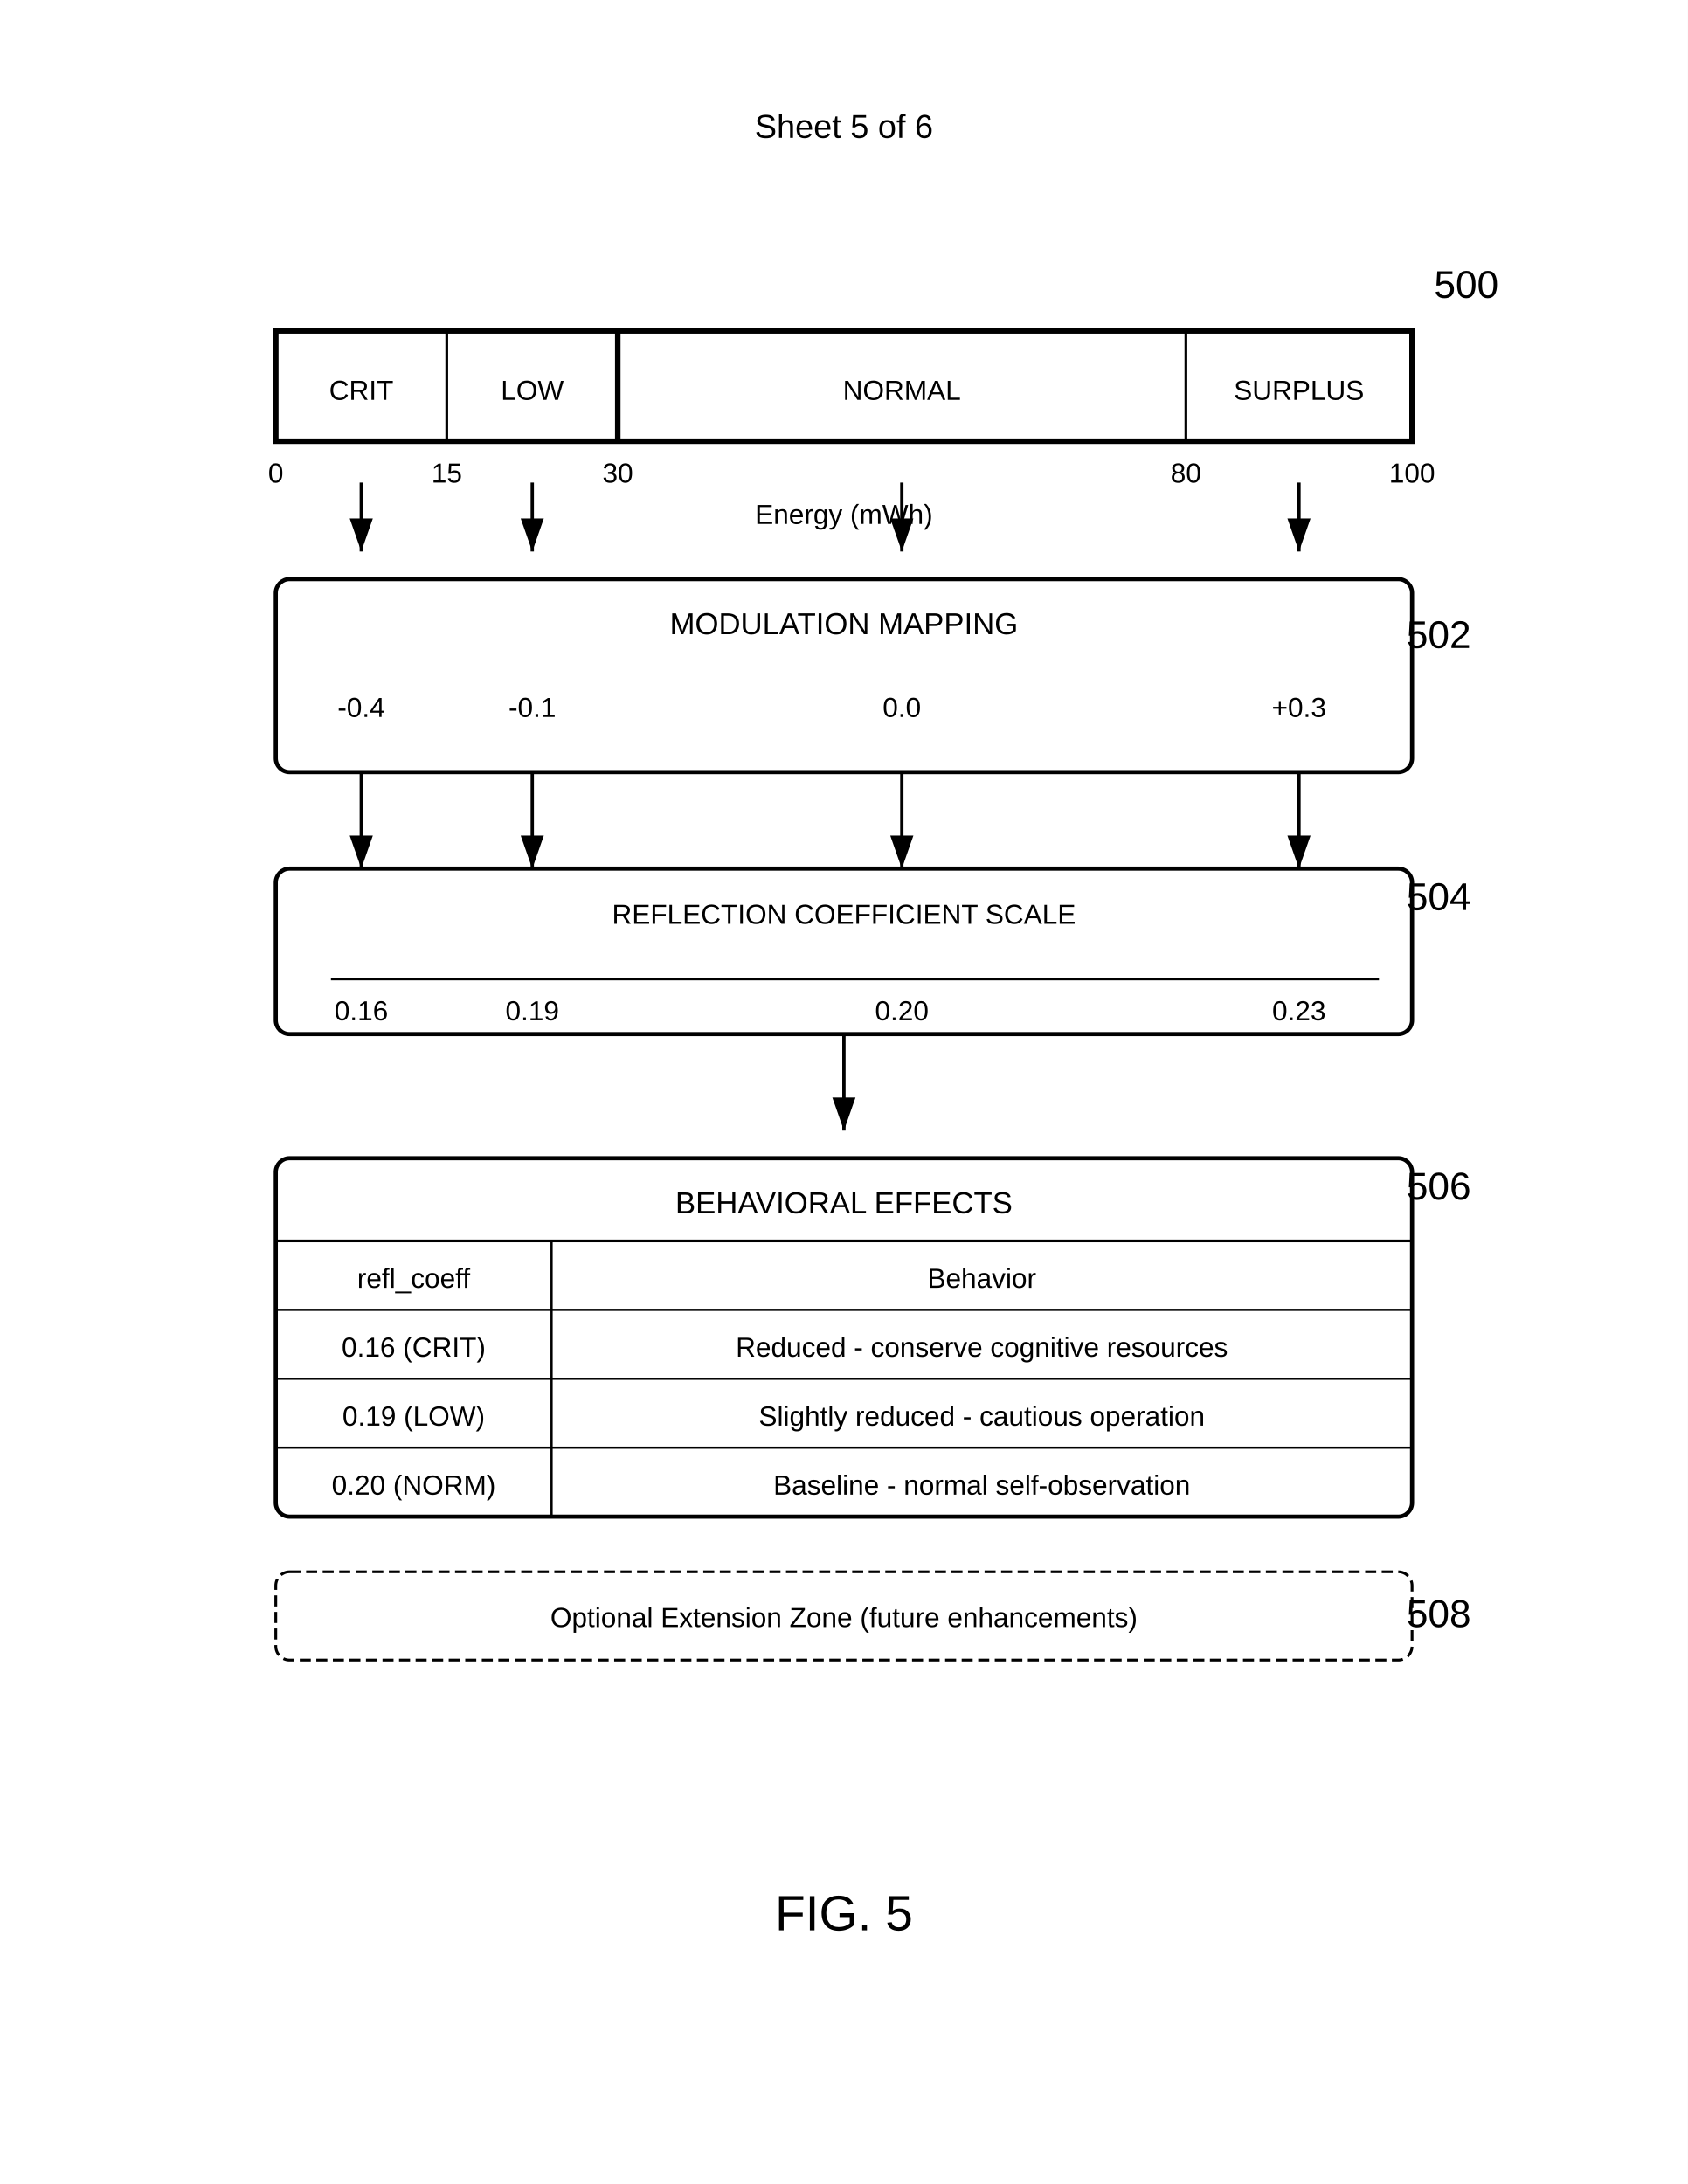
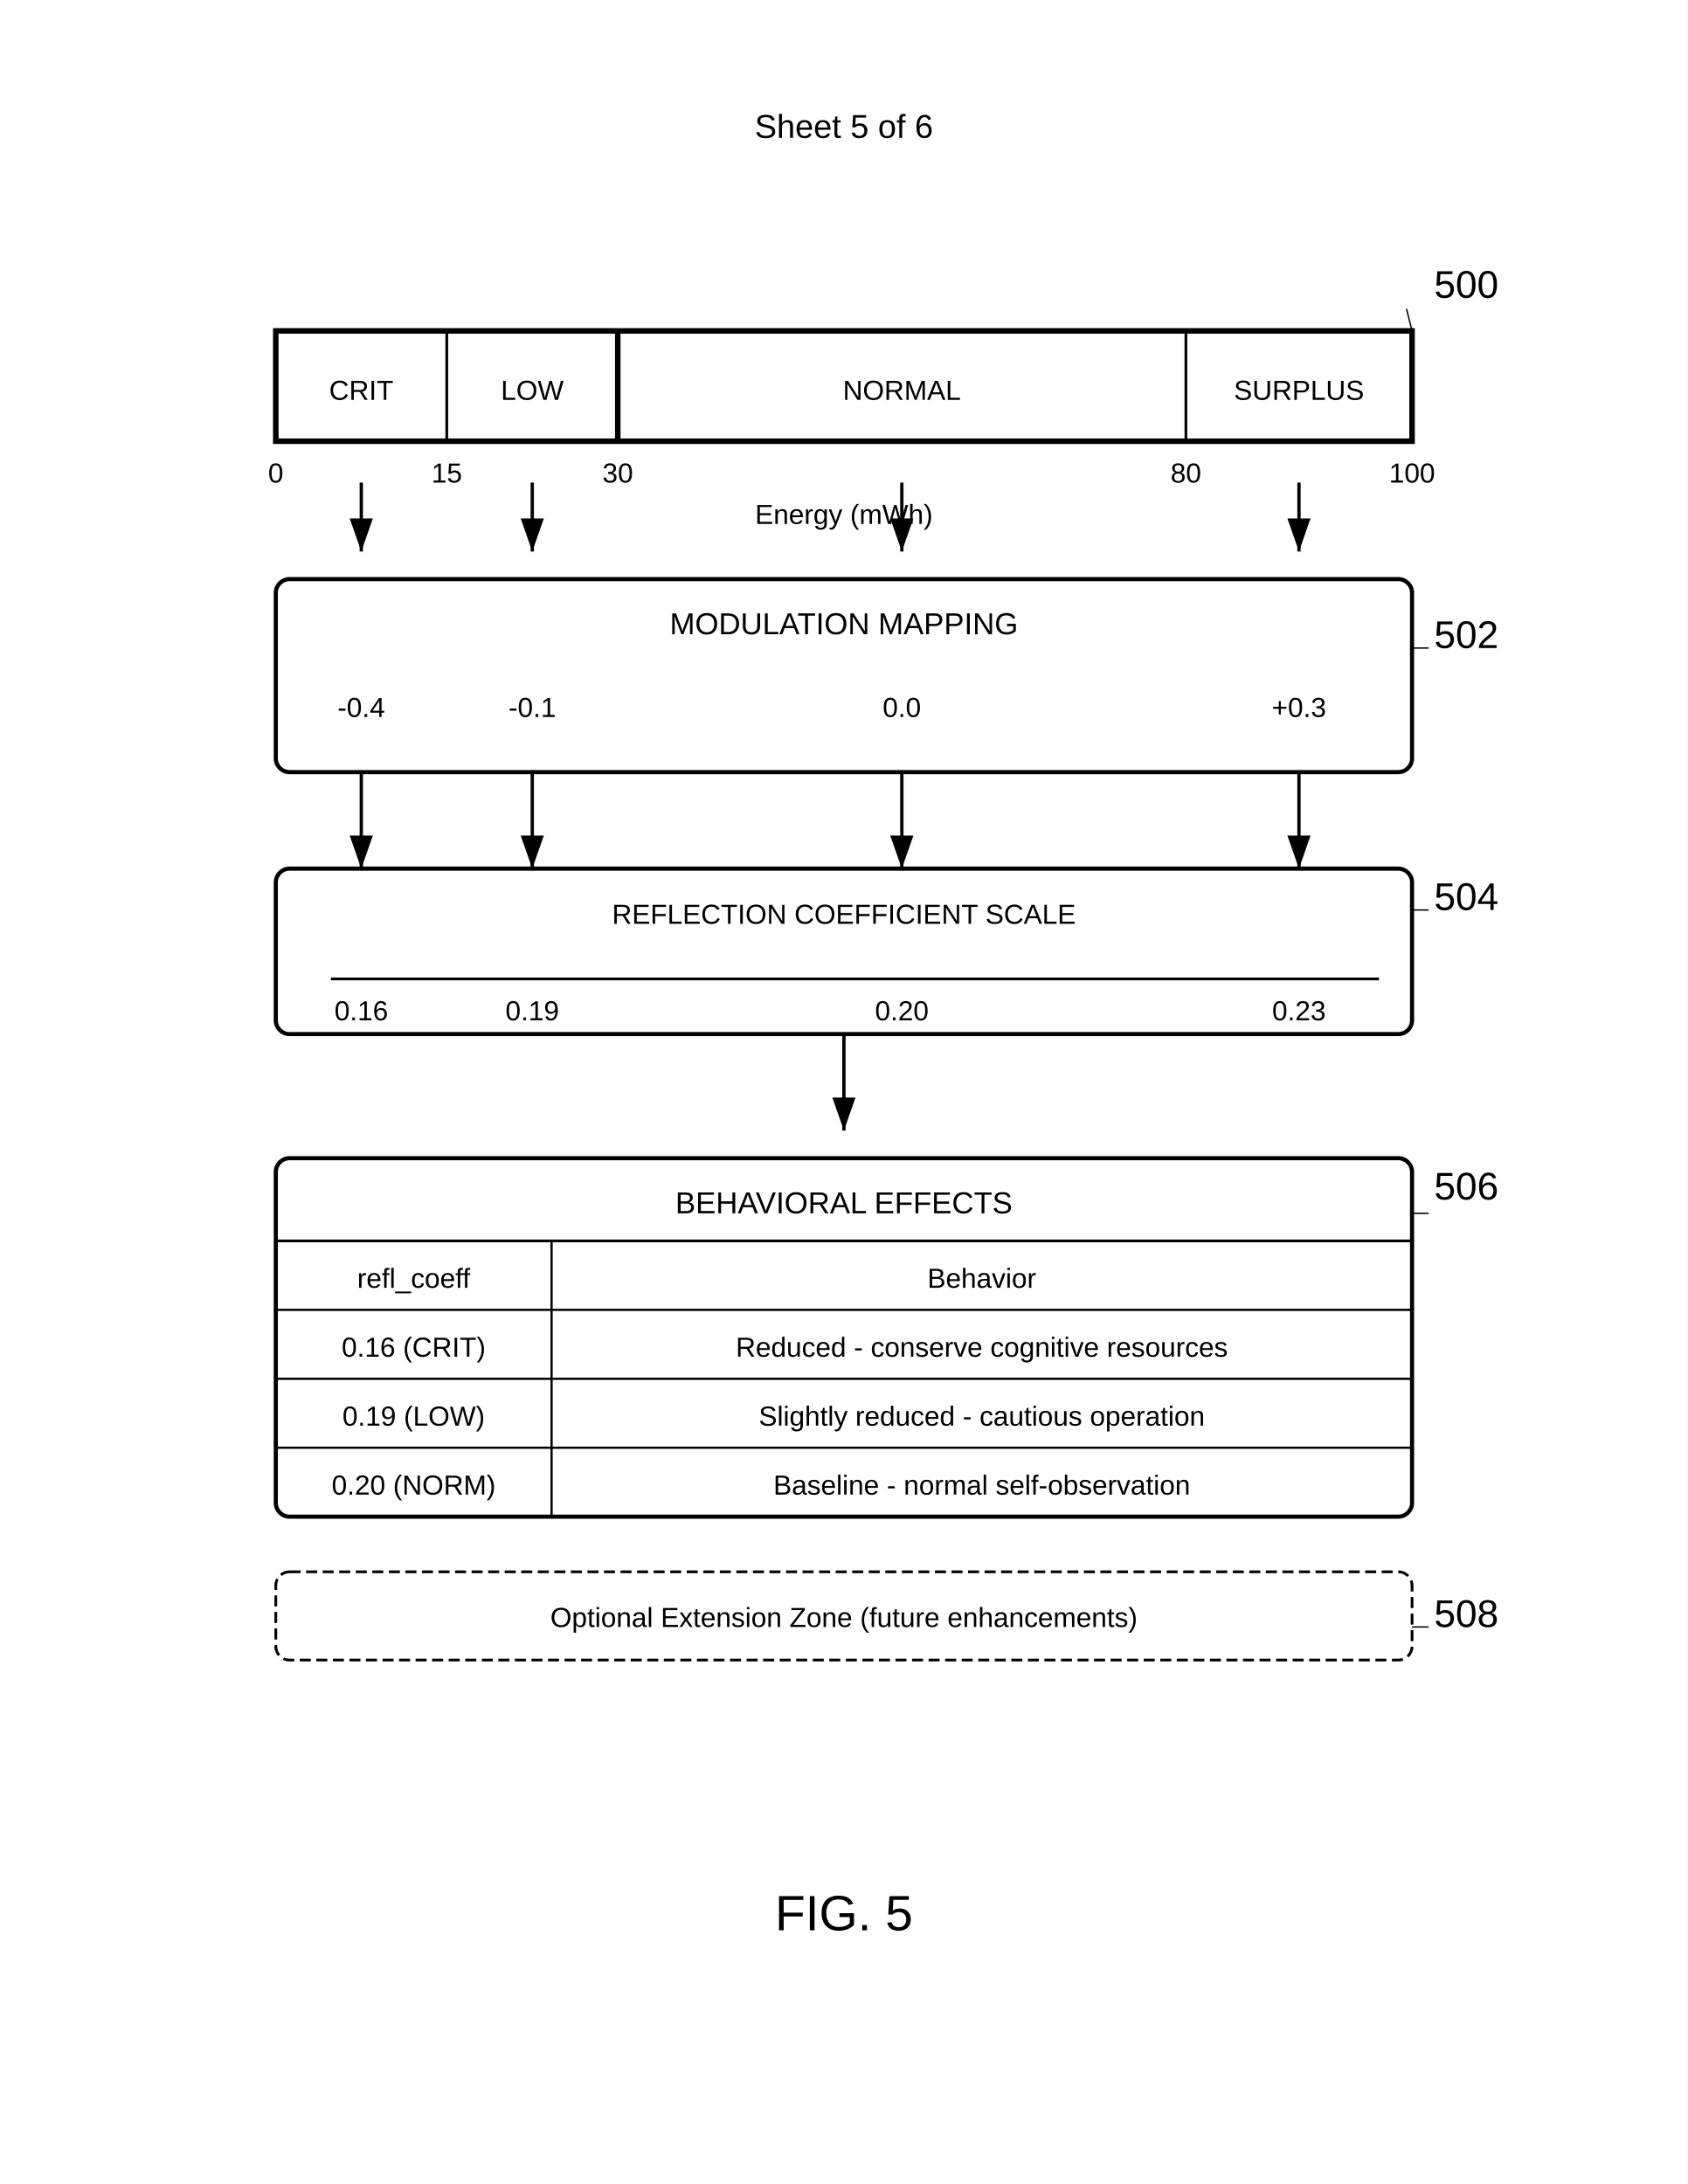
<svg xmlns="http://www.w3.org/2000/svg" width="612" height="792" viewBox="0 0 612 792">
  <rect width="100%" height="100%" fill="#fff" />
  <defs>
    <marker id="arrow" markerWidth="10" markerHeight="7" refX="10" refY="3.5" orient="auto">
      <polygon points="0 0, 10 3.5, 0 7" fill="#000" />
    </marker>
  </defs>
  <text x="306" y="50" font-family="Arial" font-size="12" text-anchor="middle" fill="#000">Sheet 5 of 6</text>
  <g transform="translate(100,120)">
    <rect width="412" height="40" fill="none" stroke="#000" stroke-width="2" />
    <line x1="62" y1="0" x2="62" y2="40" stroke="#000" stroke-width="1" />
    <line x1="124" y1="0" x2="124" y2="40" stroke="#000" stroke-width="2" />
    <line x1="330" y1="0" x2="330" y2="40" stroke="#000" stroke-width="1" />
    <text x="31" y="25" font-family="Arial" font-size="10" text-anchor="middle" fill="#000">CRIT</text>
    <text x="93" y="25" font-family="Arial" font-size="10" text-anchor="middle" fill="#000">LOW</text>
    <text x="227" y="25" font-family="Arial" font-size="10" text-anchor="middle" fill="#000">NORMAL</text>
    <text x="371" y="25" font-family="Arial" font-size="10" text-anchor="middle" fill="#000">SURPLUS</text>
    <text x="420" y="-12" font-family="Arial" font-size="14" font-weight="normal" fill="#000">500</text>
+     <line x1="410" y1="-8" x2="412" y2="0" stroke="black" stroke-width="0.5" />
    <text x="0" y="55" font-family="Arial" font-size="10" text-anchor="middle" fill="#000">0</text>
    <text x="62" y="55" font-family="Arial" font-size="10" text-anchor="middle" fill="#000">15</text>
    <text x="124" y="55" font-family="Arial" font-size="10" text-anchor="middle" fill="#000">30</text>
    <text x="330" y="55" font-family="Arial" font-size="10" text-anchor="middle" fill="#000">80</text>
    <text x="412" y="55" font-family="Arial" font-size="10" text-anchor="middle" fill="#000">100</text>
    <text x="206" y="70" font-family="Arial" font-size="10" text-anchor="middle" fill="#000">Energy (mWh)</text>
  </g>
  <path d="M131 175v25" stroke="#000" stroke-width="1.2" marker-end="url(#arrow)" />
  <path d="M193 175v25" stroke="#000" stroke-width="1.2" marker-end="url(#arrow)" />
  <path d="M327 175v25" stroke="#000" stroke-width="1.2" marker-end="url(#arrow)" />
  <path d="M471 175v25" stroke="#000" stroke-width="1.2" marker-end="url(#arrow)" />
  <rect x="100" y="210" width="412" height="70" rx="5" fill="none" stroke="#000" stroke-width="1.5" />
  <text x="306" y="230" font-family="Arial" font-size="11" text-anchor="middle" fill="#000">MODULATION MAPPING</text>
  <text x="131" y="260" font-family="Arial" font-size="10" text-anchor="middle" fill="#000">-0.4</text>
  <text x="193" y="260" font-family="Arial" font-size="10" text-anchor="middle" fill="#000">-0.1</text>
  <text x="327" y="260" font-family="Arial" font-size="10" text-anchor="middle" fill="#000">0.0</text>
  <text x="471" y="260" font-family="Arial" font-size="10" text-anchor="middle" fill="#000">+0.3</text>
-   <text x="510" y="235" font-family="Arial" font-size="14" font-weight="normal" fill="#000">502</text>
+   <text x="520" y="235" font-family="Arial" font-size="14" font-weight="normal" fill="#000">502</text>
+   <line x1="518" y1="235" x2="512" y2="235" stroke="black" stroke-width="0.5" />
  <path d="M131 280v35" stroke="#000" stroke-width="1.2" marker-end="url(#arrow)" />
  <path d="M193 280v35" stroke="#000" stroke-width="1.2" marker-end="url(#arrow)" />
  <path d="M327 280v35" stroke="#000" stroke-width="1.2" marker-end="url(#arrow)" />
  <path d="M471 280v35" stroke="#000" stroke-width="1.2" marker-end="url(#arrow)" />
  <rect x="100" y="315" width="412" height="60" rx="5" fill="none" stroke="#000" stroke-width="1.5" />
  <text x="306" y="335" font-family="Arial" font-size="10" text-anchor="middle" fill="#000">REFLECTION COEFFICIENT SCALE</text>
  <line x1="120" y1="355" x2="500" y2="355" stroke="#000" stroke-width="1" />
  <text x="131" y="370" font-family="Arial" font-size="10" text-anchor="middle" fill="#000">0.16</text>
  <text x="193" y="370" font-family="Arial" font-size="10" text-anchor="middle" fill="#000">0.19</text>
  <text x="327" y="370" font-family="Arial" font-size="10" text-anchor="middle" fill="#000">0.20</text>
  <text x="471" y="370" font-family="Arial" font-size="10" text-anchor="middle" fill="#000">0.23</text>
-   <text x="510" y="330" font-family="Arial" font-size="14" font-weight="normal" fill="#000">504</text>
+   <text x="520" y="330" font-family="Arial" font-size="14" font-weight="normal" fill="#000">504</text>
+   <line x1="518" y1="330" x2="512" y2="330" stroke="black" stroke-width="0.5" />
  <path d="M306 375v35" stroke="#000" stroke-width="1.2" marker-end="url(#arrow)" />
  <rect x="100" y="420" width="412" height="130" rx="5" fill="none" stroke="#000" stroke-width="1.5" />
  <text x="306" y="440" font-family="Arial" font-size="11" text-anchor="middle" fill="#000">BEHAVIORAL EFFECTS</text>
  <line x1="100" y1="450" x2="512" y2="450" stroke="#000" stroke-width="1" />
  <line x1="200" y1="450" x2="200" y2="550" stroke="#000" stroke-width="0.8" />
  <line x1="100" y1="475" x2="512" y2="475" stroke="#000" stroke-width="0.8" />
  <line x1="100" y1="500" x2="512" y2="500" stroke="#000" stroke-width="0.8" />
  <line x1="100" y1="525" x2="512" y2="525" stroke="#000" stroke-width="0.8" />
  <text x="150" y="467" font-family="Arial" font-size="10" text-anchor="middle" fill="#000">refl_coeff</text>
  <text x="356" y="467" font-family="Arial" font-size="10" text-anchor="middle" fill="#000">Behavior</text>
  <text x="150" y="492" font-family="Arial" font-size="10" text-anchor="middle" fill="#000">0.16 (CRIT)</text>
  <text x="356" y="492" font-family="Arial" font-size="10" text-anchor="middle" fill="#000">Reduced - conserve cognitive resources</text>
  <text x="150" y="517" font-family="Arial" font-size="10" text-anchor="middle" fill="#000">0.19 (LOW)</text>
  <text x="356" y="517" font-family="Arial" font-size="10" text-anchor="middle" fill="#000">Slightly reduced - cautious operation</text>
  <text x="150" y="542" font-family="Arial" font-size="10" text-anchor="middle" fill="#000">0.20 (NORM)</text>
  <text x="356" y="542" font-family="Arial" font-size="10" text-anchor="middle" fill="#000">Baseline - normal self-observation</text>
-   <text x="510" y="435" font-family="Arial" font-size="14" font-weight="normal" fill="#000">506</text>
+   <text x="520" y="435" font-family="Arial" font-size="14" font-weight="normal" fill="#000">506</text>
+   <line x1="518" y1="440" x2="512" y2="440" stroke="black" stroke-width="0.5" />
  <rect x="100" y="570" width="412" height="32" rx="5" fill="none" stroke="#000" stroke-width="1" stroke-dasharray="4,2" />
  <text x="306" y="590" font-family="Arial" font-size="10" text-anchor="middle" fill="#000">Optional Extension Zone (future enhancements)</text>
-   <text x="510" y="590" font-family="Arial" font-size="14" font-weight="normal" fill="#000">508</text>
+   <text x="520" y="590" font-family="Arial" font-size="14" font-weight="normal" fill="#000">508</text>
+   <line x1="518" y1="590" x2="512" y2="590" stroke="black" stroke-width="0.5" />
  <text x="306" y="700" font-family="Arial" font-size="18" font-weight="normal" text-anchor="middle" fill="#000">FIG. 5</text>
</svg>
